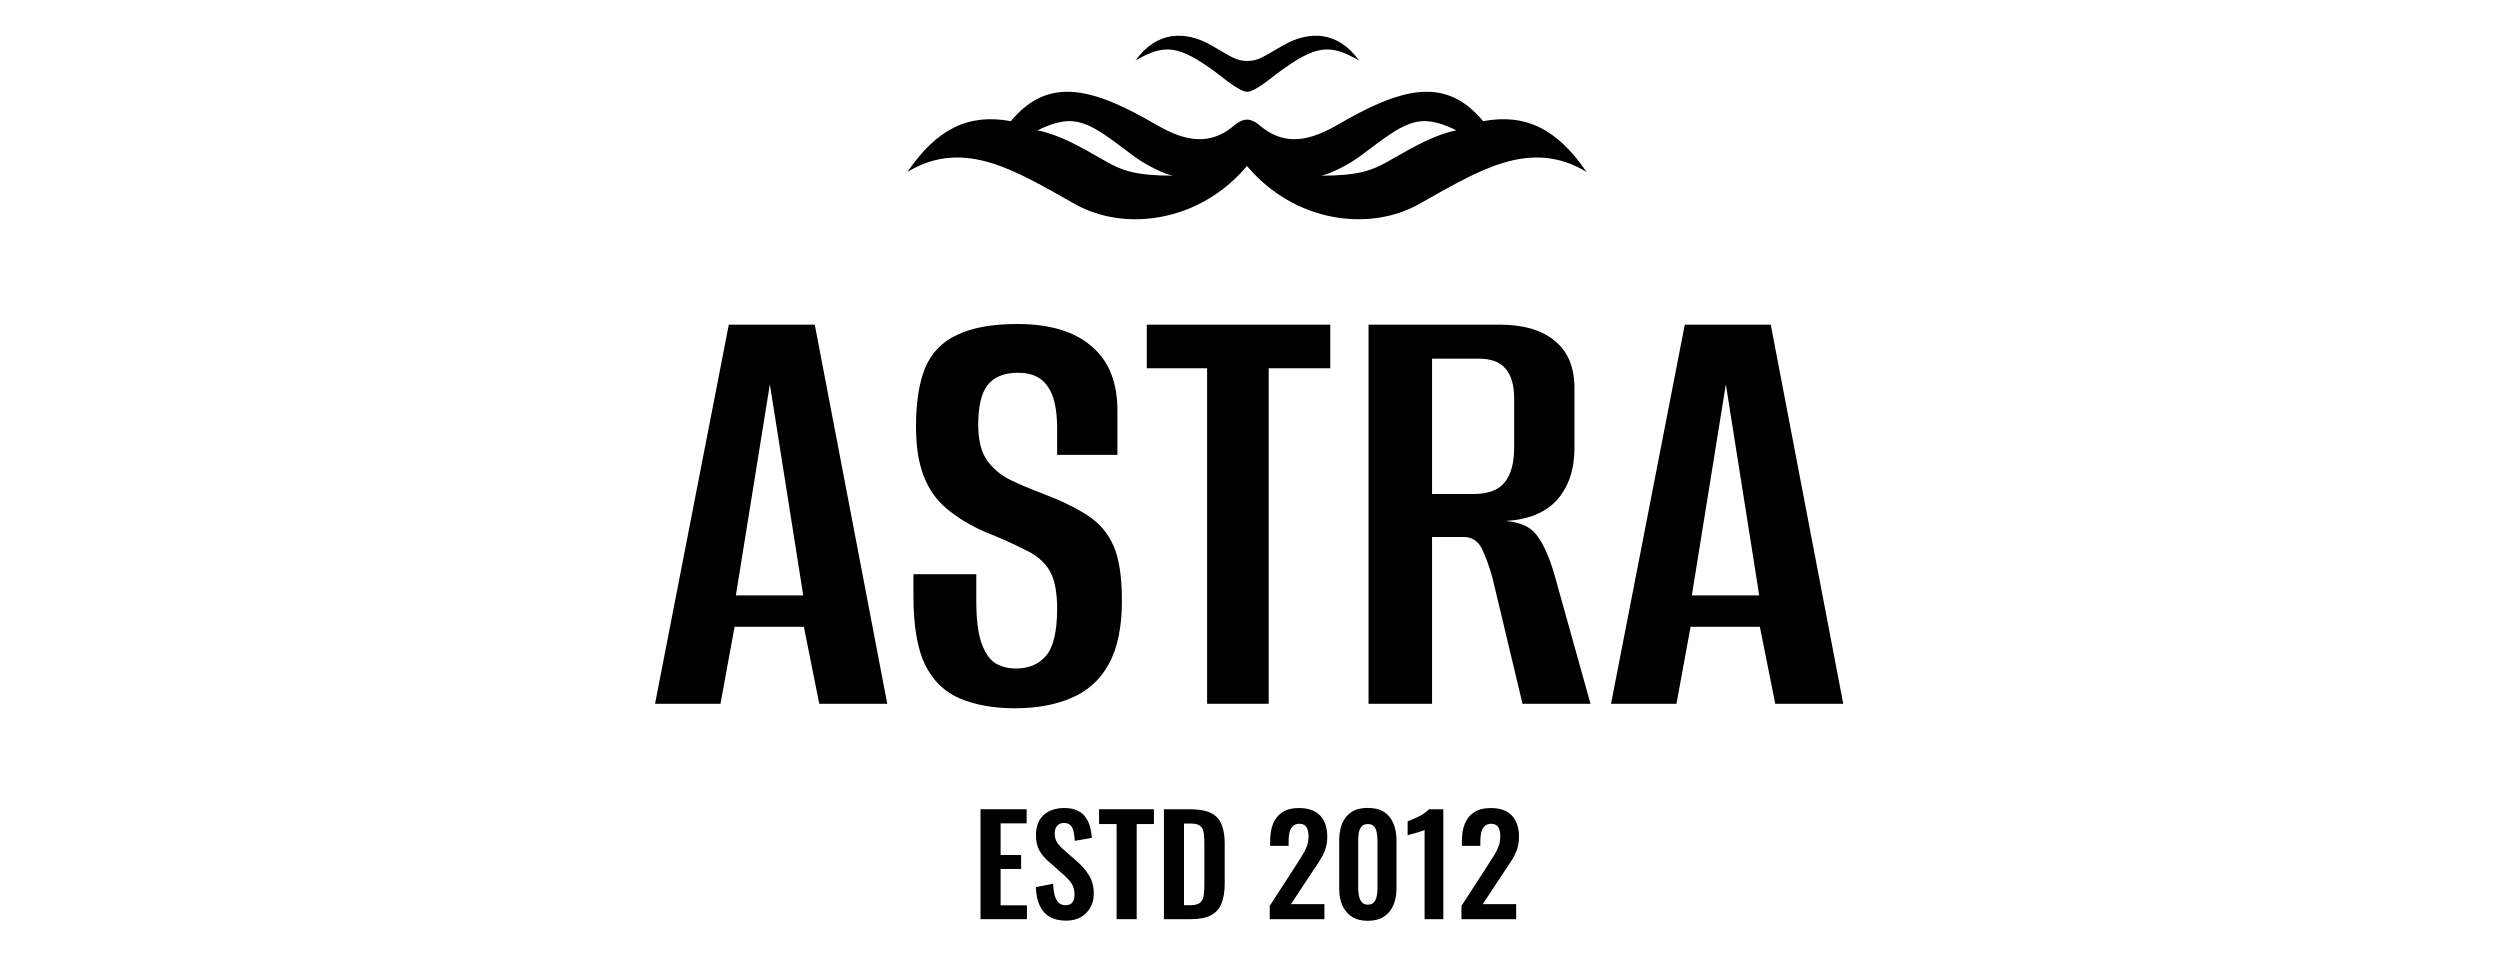
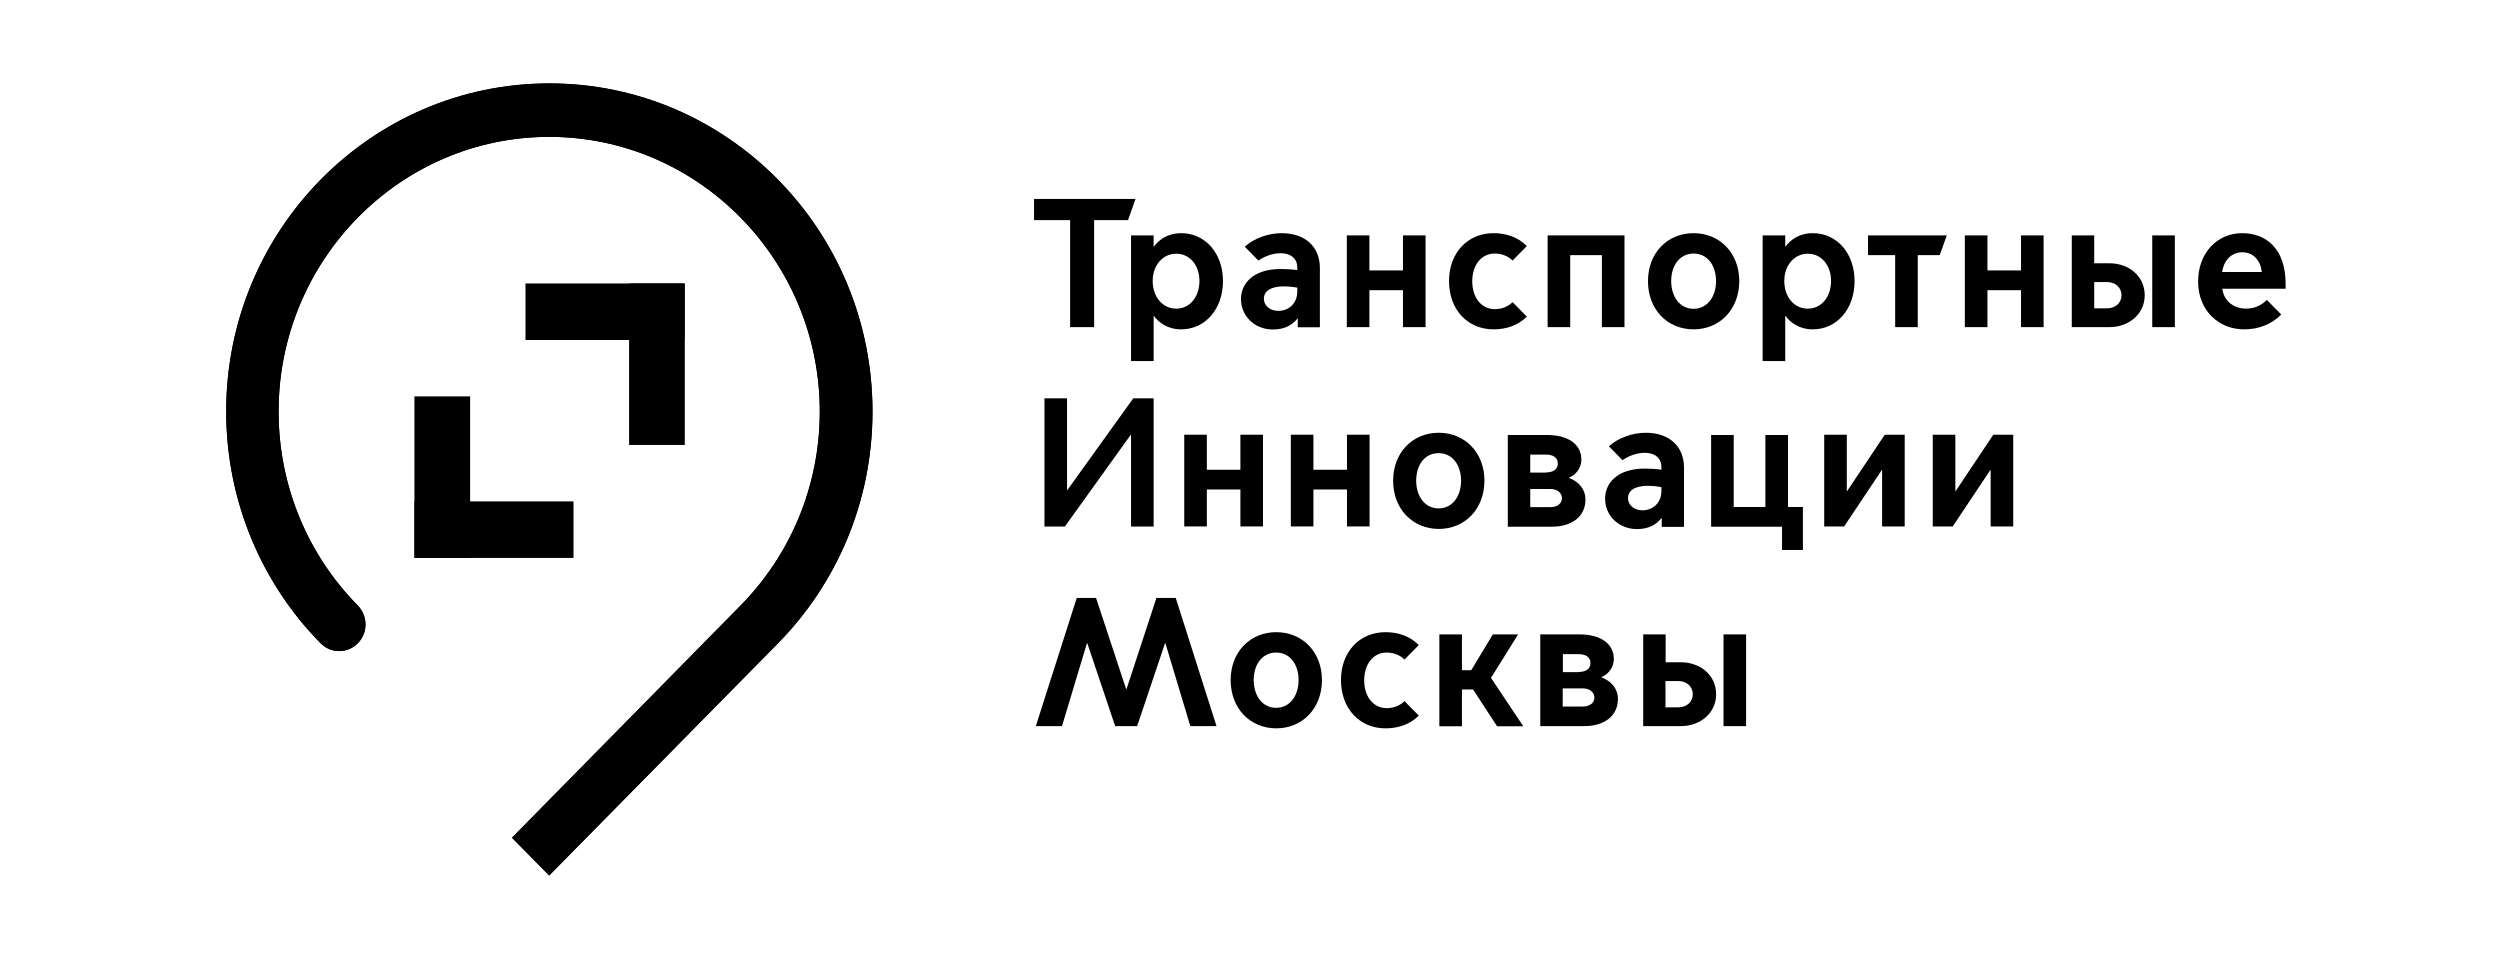
<svg xmlns="http://www.w3.org/2000/svg" preserveAspectRatio="none" overflow="visible" style="display: block;" width="210" height="80" viewBox="0 0 210 80" fill="none">
-   <g id="Frame 1948759600">
-     <g id="ÐÐ¾Ð»Ð½Ð°Ñ Ð²ÐµÑÑÐ¸Ñ Ð»Ð¾Ð³Ð¾ÑÐ¸Ð¿Ð° ÑÐ¸Ð½Ð¸Ð¹">
-       <path fill-rule="evenodd" clip-rule="evenodd" d="M114.899 67.863C115.454 67.863 115.906 67.977 116.256 68.205C116.613 68.433 116.875 68.752 117.042 69.163C117.217 69.565 117.304 70.037 117.304 70.576V74.668C117.304 75.192 117.213 75.656 117.031 76.059C116.856 76.461 116.59 76.777 116.233 77.005C115.883 77.233 115.439 77.347 114.899 77.347C114.36 77.347 113.911 77.233 113.554 77.005C113.205 76.777 112.939 76.461 112.756 76.059C112.581 75.656 112.494 75.192 112.494 74.668V70.576C112.494 70.037 112.578 69.565 112.745 69.163C112.92 68.752 113.182 68.433 113.531 68.205C113.889 67.977 114.344 67.863 114.899 67.863ZM114.899 69.22C114.656 69.22 114.477 69.292 114.363 69.436C114.249 69.581 114.173 69.759 114.135 69.972C114.105 70.177 114.09 70.386 114.09 70.599V74.645C114.09 74.843 114.109 75.044 114.147 75.249C114.192 75.454 114.272 75.629 114.386 75.774C114.5 75.918 114.671 75.99 114.899 75.99C115.135 75.99 115.309 75.918 115.423 75.774C115.537 75.629 115.613 75.454 115.651 75.249C115.689 75.044 115.708 74.843 115.708 74.645V70.599C115.708 70.386 115.689 70.177 115.651 69.972C115.621 69.759 115.549 69.581 115.435 69.436C115.321 69.292 115.142 69.22 114.899 69.22Z" fill="black" />
-       <path d="M89.405 67.875C89.838 67.875 90.199 67.943 90.487 68.08C90.776 68.209 91.004 68.391 91.171 68.627C91.346 68.862 91.475 69.132 91.559 69.436C91.642 69.733 91.696 70.048 91.719 70.382L90.282 70.633C90.267 70.344 90.233 70.086 90.18 69.858C90.134 69.63 90.047 69.451 89.918 69.322C89.796 69.193 89.614 69.129 89.371 69.129C89.12 69.129 88.926 69.212 88.789 69.379C88.66 69.539 88.596 69.74 88.596 69.983C88.596 70.295 88.66 70.553 88.789 70.758C88.918 70.956 89.105 71.161 89.348 71.374L90.499 72.388C90.879 72.707 91.202 73.084 91.468 73.517C91.741 73.942 91.878 74.459 91.878 75.067C91.878 75.508 91.779 75.899 91.582 76.241C91.392 76.583 91.122 76.853 90.772 77.05C90.43 77.24 90.028 77.335 89.564 77.335C89.01 77.335 88.546 77.229 88.174 77.016C87.801 76.796 87.52 76.477 87.33 76.059C87.14 75.641 87.034 75.128 87.011 74.52L88.459 74.235C88.474 74.592 88.516 74.907 88.584 75.181C88.66 75.454 88.77 75.667 88.915 75.819C89.067 75.964 89.264 76.036 89.507 76.036C89.781 76.036 89.975 75.956 90.089 75.796C90.203 75.629 90.26 75.42 90.26 75.17C90.26 74.767 90.168 74.436 89.986 74.178C89.804 73.92 89.561 73.661 89.257 73.403L88.094 72.377C87.767 72.096 87.505 71.784 87.307 71.442C87.117 71.093 87.022 70.663 87.022 70.154C87.022 69.425 87.235 68.862 87.661 68.467C88.086 68.072 88.668 67.875 89.405 67.875Z" fill="black" />
-       <path d="M86.239 69.163H84.051V71.818H85.772V72.993H84.051V76.047H86.262V77.21H82.364V67.977H86.239V69.163Z" fill="black" />
-       <path d="M96.929 69.22H95.482V77.21H93.795V69.22H92.324V67.977H96.929V69.22Z" fill="black" />
-       <path fill-rule="evenodd" clip-rule="evenodd" d="M99.946 67.977C100.698 67.977 101.284 68.08 101.701 68.285C102.127 68.49 102.427 68.806 102.602 69.231C102.784 69.657 102.875 70.196 102.875 70.85V74.224C102.875 74.892 102.784 75.451 102.602 75.899C102.427 76.34 102.131 76.67 101.713 76.891C101.302 77.103 100.736 77.21 100.015 77.21H97.769V67.977H99.946ZM99.456 76.036H99.969C100.356 76.036 100.634 75.967 100.801 75.831C100.968 75.694 101.071 75.496 101.109 75.238C101.147 74.972 101.166 74.649 101.166 74.269V70.736C101.166 70.363 101.139 70.063 101.086 69.835C101.033 69.607 100.923 69.44 100.755 69.334C100.588 69.227 100.318 69.174 99.946 69.174H99.456V76.036Z" fill="black" />
-       <path d="M109.119 67.875C109.91 67.875 110.502 68.088 110.898 68.513C111.293 68.939 111.49 69.531 111.49 70.291C111.49 70.671 111.437 71.017 111.331 71.328C111.224 71.632 111.084 71.925 110.909 72.206C110.734 72.487 110.544 72.776 110.339 73.072L108.447 75.945H111.251V77.21H106.657V76.093L108.937 72.571C109.104 72.312 109.26 72.065 109.404 71.83C109.556 71.594 109.678 71.351 109.769 71.1C109.868 70.842 109.917 70.561 109.917 70.257C109.917 69.915 109.857 69.653 109.735 69.471C109.613 69.288 109.423 69.197 109.165 69.197C108.922 69.197 108.732 69.265 108.595 69.402C108.458 69.539 108.363 69.717 108.31 69.938C108.265 70.158 108.242 70.401 108.242 70.667V71.055H106.692V70.644C106.692 70.097 106.771 69.619 106.931 69.208C107.098 68.79 107.36 68.463 107.717 68.228C108.075 67.992 108.542 67.875 109.119 67.875Z" fill="black" />
-       <path d="M121.239 77.21H119.666V69.721C119.62 69.744 119.529 69.778 119.392 69.824C119.263 69.869 119.119 69.915 118.959 69.961C118.799 69.999 118.651 70.037 118.514 70.075C118.385 70.112 118.294 70.143 118.241 70.166V68.992C118.347 68.954 118.48 68.9 118.64 68.832C118.799 68.764 118.967 68.688 119.141 68.604C119.324 68.513 119.491 68.414 119.643 68.308C119.802 68.201 119.932 68.091 120.03 67.977H121.239V77.21Z" fill="black" />
-       <path d="M125.226 67.875C126.016 67.875 126.609 68.088 127.004 68.513C127.399 68.939 127.597 69.531 127.597 70.291C127.597 70.671 127.544 71.017 127.437 71.328C127.331 71.632 127.19 71.925 127.016 72.206C126.841 72.487 126.651 72.776 126.446 73.072L124.554 75.945H127.358V77.21H122.764V76.093L125.044 72.571C125.211 72.312 125.367 72.065 125.511 71.83C125.663 71.594 125.785 71.351 125.876 71.1C125.975 70.842 126.024 70.561 126.024 70.257C126.024 69.915 125.963 69.653 125.842 69.471C125.72 69.288 125.53 69.197 125.272 69.197C125.029 69.197 124.839 69.265 124.702 69.402C124.565 69.539 124.47 69.717 124.417 69.938C124.371 70.158 124.348 70.401 124.348 70.667V71.055H122.798V70.644C122.798 70.097 122.878 69.619 123.038 69.208C123.205 68.79 123.467 68.463 123.824 68.228C124.181 67.992 124.649 67.875 125.226 67.875Z" fill="black" />
-       <path d="M85.458 27.217C88.188 27.217 90.272 27.846 91.709 29.103C93.146 30.324 93.864 32.12 93.864 34.492V38.21H88.799V36C88.799 34.348 88.529 33.162 87.99 32.444C87.488 31.689 86.661 31.312 85.512 31.312C84.326 31.312 83.464 31.672 82.925 32.39C82.422 33.072 82.171 34.168 82.171 35.677C82.171 36.97 82.422 37.976 82.925 38.695C83.428 39.377 84.075 39.916 84.865 40.311C85.691 40.706 86.536 41.066 87.398 41.389C89.014 42 90.326 42.628 91.332 43.275C92.337 43.922 93.074 44.784 93.541 45.861C94.008 46.939 94.241 48.466 94.241 50.442C94.241 52.705 93.864 54.501 93.11 55.83C92.391 57.124 91.349 58.058 89.984 58.633C88.655 59.207 87.074 59.495 85.242 59.495C83.482 59.495 81.955 59.225 80.662 58.686C79.369 58.148 78.381 57.196 77.698 55.83C77.052 54.465 76.728 52.543 76.728 50.065V48.233H82.009V50.496C82.009 52.005 82.153 53.172 82.44 53.998C82.728 54.825 83.123 55.399 83.626 55.723C84.129 56.01 84.704 56.154 85.35 56.154C86.392 56.154 87.218 55.812 87.829 55.13C88.475 54.411 88.799 53.082 88.799 51.142C88.799 49.705 88.583 48.628 88.152 47.909C87.721 47.191 87.038 46.616 86.105 46.185C85.206 45.718 84.039 45.197 82.602 44.622C81.416 44.083 80.392 43.455 79.53 42.736C78.668 42.018 78.022 41.102 77.591 39.988C77.159 38.874 76.944 37.491 76.944 35.839C76.944 33.827 77.195 32.192 77.698 30.935C78.237 29.642 79.135 28.708 80.392 28.133C81.65 27.522 83.338 27.217 85.458 27.217Z" fill="black" />
-       <path fill-rule="evenodd" clip-rule="evenodd" d="M74.53 59.117H68.818L67.525 52.651H61.705L60.52 59.117H55.023L61.22 27.271H68.441L74.53 59.117ZM61.813 50.011H67.471L64.669 32.282L61.813 50.011Z" fill="black" />
-       <path d="M111.743 30.935H106.57V59.117H101.397V30.935H96.332V27.271H111.743V30.935Z" fill="black" />
-       <path fill-rule="evenodd" clip-rule="evenodd" d="M125.951 27.271C127.963 27.271 129.507 27.72 130.585 28.618C131.699 29.516 132.255 30.845 132.255 32.605V37.671C132.255 39.431 131.77 40.868 130.801 41.982C129.831 43.059 128.394 43.652 126.49 43.76C127.711 43.868 128.573 44.263 129.076 44.945C129.615 45.628 130.1 46.688 130.531 48.125L133.603 59.117H127.891L125.358 48.502C125.107 47.604 124.819 46.813 124.496 46.131C124.173 45.448 123.652 45.107 122.933 45.107H120.293V59.117H114.958V27.271H125.951ZM120.293 41.497H123.742C124.999 41.497 125.879 41.173 126.382 40.527C126.921 39.88 127.19 38.892 127.19 37.563V33.522C127.19 32.336 126.939 31.474 126.436 30.935C125.969 30.396 125.232 30.127 124.226 30.127H120.293V41.497Z" fill="black" />
-       <path fill-rule="evenodd" clip-rule="evenodd" d="M154.833 59.117H149.121L147.828 52.651H142.009L140.823 59.117H135.327L141.523 27.271H148.744L154.833 59.117ZM142.116 50.011H147.774L144.972 32.282L142.116 50.011Z" fill="black" />
-       <path fill-rule="evenodd" clip-rule="evenodd" d="M113.108 10.056C118.46 7.034 121.739 6.779 124.585 10.177C128.139 9.521 130.793 10.812 133.27 14.443C128.485 11.542 124.088 14.407 119.172 17.157C115.028 19.474 108.751 18.702 104.747 13.942C100.743 18.702 94.465 19.474 90.322 17.157C85.405 14.407 81.009 11.542 76.223 14.443C78.7 10.812 81.355 9.521 84.909 10.177C87.754 6.779 91.034 7.034 96.386 10.056C98.079 11.012 100.892 12.915 103.644 10.559C104.13 10.142 104.52 10.045 104.747 10.045C104.974 10.045 105.363 10.142 105.85 10.559C108.601 12.915 111.415 11.012 113.108 10.056ZM95.207 13.092C91.527 10.337 90.436 9.34 87.159 10.944C89.073 11.361 90.645 12.266 92.87 13.541C94.219 14.315 95.369 14.756 98.517 14.756C97.835 14.632 96.278 13.895 95.207 13.092ZM122.335 10.944C119.057 9.34 117.966 10.337 114.287 13.092C113.216 13.895 111.659 14.632 110.977 14.756C114.125 14.756 115.275 14.315 116.624 13.541C118.849 12.266 120.42 11.361 122.335 10.944Z" fill="black" />
-       <path d="M107.77 3.816C109.964 2.558 112.37 2.591 114.158 5.081C111.712 3.673 110.554 3.765 107.395 6.085C106.832 6.498 105.429 7.709 104.769 7.709C104.11 7.709 102.707 6.498 102.144 6.085C98.984 3.765 97.827 3.673 95.381 5.081C97.169 2.591 99.575 2.558 101.769 3.816C103.457 4.785 103.832 5.119 104.769 5.119C105.707 5.119 106.082 4.785 107.77 3.816Z" fill="black" />
+   <g id="Frame 1948759594">
+     <g id="Vector">
+       <path d="M86.859 18.49V16.711H95.385L94.752 18.49H91.906V27.48H89.89V18.49H86.859Z" fill="black" />
+       <path d="M96.905 30.328H95.008V19.773H96.905V20.71H96.932C97.327 20.161 98.065 19.586 99.224 19.586C101.227 19.586 102.73 21.258 102.73 23.613C102.73 25.967 101.227 27.666 99.224 27.666C98.078 27.666 97.327 27.09 96.932 26.542H96.905V30.328ZM98.803 25.927C99.949 25.927 100.753 24.937 100.753 23.599C100.753 22.288 99.949 21.312 98.803 21.312C97.657 21.312 96.826 22.302 96.826 23.599C96.826 24.937 97.657 25.927 98.803 25.927Z" fill="black" />
+       <path d="M104.242 25.111C104.242 23.867 105.217 22.596 107.575 22.596C107.958 22.596 108.511 22.623 108.973 22.689V22.475C108.973 21.659 108.353 21.271 107.589 21.271C106.864 21.271 106.192 21.552 105.705 21.887L104.558 20.723C105.375 19.987 106.575 19.586 107.655 19.586C109.605 19.586 110.87 20.696 110.87 22.515V27.492H109.012V26.756H108.985C108.524 27.345 107.865 27.679 106.904 27.679C105.388 27.666 104.242 26.555 104.242 25.111ZM108.973 24.469V24.161C108.604 24.094 108.169 24.054 107.852 24.054C106.72 24.054 106.165 24.469 106.165 25.097C106.165 25.632 106.64 26.114 107.378 26.114C108.195 26.114 108.973 25.552 108.973 24.469Z" fill="black" />
+       <path d="M113.133 19.773H115.03V22.716H117.85V19.773H119.747V27.479H117.85V24.375H115.03V27.479H113.133V19.773Z" fill="black" />
+       <path d="M121.719 23.613C121.719 21.258 123.26 19.586 125.46 19.586C126.502 19.586 127.503 19.907 128.254 20.669L127.055 21.887C126.713 21.539 126.185 21.298 125.553 21.298C124.419 21.298 123.669 22.288 123.669 23.626C123.669 24.964 124.406 25.967 125.553 25.967C126.185 25.967 126.699 25.739 127.055 25.378L128.254 26.596C127.516 27.345 126.515 27.666 125.46 27.666C123.26 27.666 121.719 25.994 121.719 23.613Z" fill="black" />
+       <path d="M130 19.773H136.457V27.479H134.559V21.432H131.897V27.479H130V19.773Z" fill="black" />
+       <path d="M138.43 23.613C138.43 21.258 140.05 19.586 142.264 19.586C144.464 19.586 146.098 21.258 146.098 23.613C146.098 25.98 144.464 27.666 142.264 27.666C140.05 27.666 138.43 25.994 138.43 23.613ZM144.148 23.613C144.148 22.275 143.41 21.298 142.264 21.298C141.13 21.298 140.38 22.261 140.38 23.613C140.38 24.937 141.118 25.94 142.264 25.94C143.397 25.94 144.148 24.937 144.148 23.613Z" fill="black" />
+       <path d="M149.96 30.328H148.062V19.773H149.96V20.71H149.987C150.382 20.161 151.12 19.586 152.28 19.586C154.282 19.586 155.784 21.258 155.784 23.613C155.784 25.967 154.282 27.666 152.28 27.666C151.133 27.666 150.382 27.09 149.987 26.542H149.96V30.328ZM151.858 25.927C153.004 25.927 153.808 24.937 153.808 23.599C153.808 22.288 153.004 21.312 151.858 21.312C150.711 21.312 149.881 22.302 149.881 23.599C149.881 24.937 150.698 25.927 151.858 25.927Z" fill="black" />
+       <path d="M159.194 21.432H156.914V19.773H163.529L162.936 21.432H161.091V27.479H159.194V21.432Z" fill="black" />
+       <path d="M165.047 19.773H166.945V22.716H169.765V19.773H171.662V27.479H169.765V24.375H166.945V27.479H165.047V19.773Z" fill="black" />
+       <path d="M174.016 19.773H175.913V22.114H177.191C178.839 22.114 180.156 23.211 180.156 24.803C180.156 26.368 178.839 27.479 177.191 27.479H174.029V19.773H174.016ZM176.994 25.9C177.679 25.9 178.206 25.459 178.206 24.803C178.206 24.134 177.679 23.693 176.994 23.693H175.913V25.9H176.994ZM180.789 19.773H182.687V27.479H180.789V19.773Z" fill="black" />
+       <path d="M184.641 23.639C184.641 21.271 186.222 19.586 188.344 19.586C190.373 19.586 191.993 20.91 191.993 23.853V24.255H186.67C186.841 25.418 187.764 25.927 188.686 25.927C189.358 25.927 190.004 25.632 190.412 25.191L191.624 26.422C190.781 27.265 189.714 27.666 188.488 27.666C186.459 27.666 184.641 26.168 184.641 23.639ZM189.99 22.85C189.899 21.914 189.305 21.191 188.356 21.191C187.395 21.191 186.789 21.927 186.656 22.85H189.99Z" fill="black" />
+       <path d="M87.734 33.461H89.632V41.166H89.658L95.193 33.461H96.906V44.23H95.008V36.524H94.982L89.447 44.23H87.734V33.461Z" fill="black" />
+       <path d="M99.477 36.516H101.374V39.459H104.194V36.516H106.091V44.221H104.194V41.117H101.374V44.221H99.477V36.516Z" fill="black" />
+       <path d="M108.43 36.516H110.327V39.459H113.147V36.516H115.044V44.221H113.147V41.117H110.327V44.221H108.43V36.516Z" fill="black" />
+       <path d="M117.023 40.378C117.023 38.024 118.644 36.352 120.857 36.352C123.058 36.352 124.692 38.024 124.692 40.378C124.692 42.746 123.058 44.431 120.857 44.431C118.644 44.418 117.023 42.746 117.023 40.378ZM122.729 40.378C122.729 39.04 121.991 38.064 120.845 38.064C119.698 38.064 118.96 39.027 118.96 40.378C118.96 41.703 119.698 42.706 120.845 42.706C121.991 42.706 122.729 41.703 122.729 40.378Z" fill="black" />
+       <path d="M126.656 44.244V36.539H129.95C131.663 36.539 132.836 37.275 132.836 38.612C132.836 39.322 132.362 39.897 131.795 40.124V40.151C132.612 40.445 133.178 41.087 133.178 41.97C133.178 43.361 132.072 44.244 130.345 44.244H126.656ZM129.858 39.683C130.424 39.683 130.859 39.455 130.859 38.934C130.859 38.412 130.424 38.184 129.858 38.184H128.54V39.696H129.858V39.683ZM130.227 42.599C130.82 42.599 131.202 42.291 131.202 41.85C131.202 41.408 130.82 41.074 130.227 41.074H128.54V42.599H130.227Z" fill="black" />
+       <path d="M134.828 41.876C134.828 40.632 135.803 39.361 138.161 39.361C138.544 39.361 139.097 39.388 139.559 39.455V39.241C139.559 38.425 138.939 38.037 138.175 38.037C137.45 38.037 136.778 38.318 136.291 38.653L135.144 37.489C135.961 36.753 137.16 36.352 138.24 36.352C140.191 36.352 141.456 37.462 141.456 39.281V44.258H139.585V43.522H139.559C139.097 44.11 138.438 44.445 137.476 44.445C135.961 44.418 134.828 43.321 134.828 41.876ZM139.559 41.221V40.913C139.19 40.846 138.755 40.806 138.438 40.806C137.305 40.806 136.751 41.221 136.751 41.85C136.751 42.385 137.226 42.866 137.964 42.866C138.768 42.866 139.559 42.318 139.559 41.221Z" fill="black" />
+       <path d="M149.691 44.244H143.734V36.539H145.632V42.586H148.293V36.539H150.191V42.586H151.443V46.197H149.691V44.244Z" fill="black" />
+       <path d="M153.234 36.516H155.132V41.251H155.158L158.321 36.516H159.995V44.221H158.097V39.485H158.071L154.908 44.221H153.234V36.516Z" fill="black" />
+       <path d="M162.352 36.516H164.249V41.251H164.276L167.438 36.516H169.111V44.221H167.214V39.485H167.187L164.025 44.221H162.352V36.516Z" fill="black" />
+       <path d="M87.008 60.995L90.447 50.227H92.068L94.598 57.892H94.624L97.141 50.227H98.762L102.187 60.995H99.987L97.892 54.026H97.865L95.52 60.995H93.675L91.33 54.026H91.303L89.208 60.995H87.008Z" fill="black" />
+       <path d="M103.375 57.128C103.375 54.774 104.996 53.102 107.21 53.102C109.41 53.102 111.044 54.774 111.044 57.128C111.044 59.496 109.41 61.181 107.21 61.181C104.996 61.181 103.375 59.496 103.375 57.128ZM109.081 57.128C109.081 55.79 108.343 54.814 107.196 54.814C106.063 54.814 105.312 55.777 105.312 57.128C105.312 58.452 106.051 59.456 107.196 59.456C108.343 59.456 109.081 58.452 109.081 57.128Z" fill="black" />
+       <path d="M112.641 57.128C112.641 54.774 114.182 53.102 116.383 53.102C117.424 53.102 118.425 53.423 119.177 54.185L117.977 55.403C117.634 55.055 117.108 54.814 116.475 54.814C115.342 54.814 114.591 55.804 114.591 57.142C114.591 58.479 115.329 59.483 116.475 59.483C117.108 59.483 117.622 59.255 117.977 58.894L119.177 60.111C118.439 60.86 117.437 61.181 116.383 61.181C114.182 61.181 112.641 59.496 112.641 57.128Z" fill="black" />
+       <path d="M120.906 53.289H122.804V56.299H123.582L125.4 53.289H127.522L125.242 56.941L127.956 61.008H125.756L123.739 57.917H122.804V61.008H120.906V53.289Z" fill="black" />
+       <path d="M129.383 60.994V53.289H132.677C134.39 53.289 135.562 54.025 135.562 55.362C135.562 56.072 135.088 56.647 134.522 56.874V56.901C135.338 57.195 135.905 57.837 135.905 58.72C135.905 60.111 134.798 60.994 133.072 60.994H129.383ZM132.598 56.446C133.164 56.446 133.599 56.219 133.599 55.697C133.599 55.175 133.164 54.948 132.598 54.948H131.28V56.459H132.598V56.446ZM132.953 59.349C133.547 59.349 133.928 59.041 133.928 58.6C133.928 58.158 133.547 57.824 132.953 57.824H131.267V59.349H132.953Z" fill="black" />
+       <path d="M138.016 53.289H139.914V55.63H141.191C142.839 55.63 144.156 56.727 144.156 58.319C144.156 59.884 142.839 60.994 141.191 60.994H138.029V53.289H138.016ZM140.98 59.416C141.666 59.416 142.193 58.974 142.193 58.319C142.193 57.65 141.666 57.209 140.98 57.209H139.9V59.416H140.98ZM144.776 53.289H146.673V60.994H144.776V53.289Z" fill="black" />
+       <path d="M43.022 70.368L46.144 73.538L65.356 54.034C70.258 49.045 73.289 42.169 73.289 34.557C73.289 19.347 61.14 7 46.144 7C31.162 7 19 19.334 19 34.557C19 42.155 22.044 49.058 26.919 54.021C27.341 54.449 27.881 54.69 28.5 54.69C29.713 54.69 30.701 53.686 30.701 52.456C30.701 51.827 30.438 51.252 30.029 50.837C25.944 46.69 23.401 40.925 23.401 34.57C23.401 21.849 33.6 11.495 46.131 11.495C58.663 11.495 68.862 21.849 68.862 34.57C68.862 40.938 66.318 46.704 62.194 50.877L43.022 70.368Z" fill="black" />
+       <path d="M39.49 33.297H34.812V46.861H39.49V33.297Z" fill="black" />
+       <path d="M48.174 42.117H34.812V46.866H48.174V42.117Z" fill="black" />
+       <path d="M57.522 23.812H52.844V37.377H57.522V23.812Z" fill="black" />
+       <path d="M57.502 23.812H44.141V28.561H57.502V23.812Z" fill="black" />
+       <path d="M73.289 34.573C73.289 19.349 61.14 7.016 46.144 7.016C31.149 7.016 19 19.349 19 34.573C19 42.171 22.044 49.074 26.919 54.023C27.341 54.451 27.881 54.692 28.5 54.692C29.713 54.692 30.701 53.689 30.701 52.458C30.701 51.829 30.438 51.254 30.029 50.839C25.944 46.693 23.401 40.927 23.401 34.573C23.401 21.851 33.6 11.497 46.131 11.497C58.663 11.497 68.862 21.851 68.862 34.573C68.862 40.94 66.305 46.706 62.194 50.88L42.995 70.37L46.118 73.54L65.33 54.05C70.258 49.06 73.289 42.184 73.289 34.573Z" fill="black" />
    </g>
  </g>
</svg>
